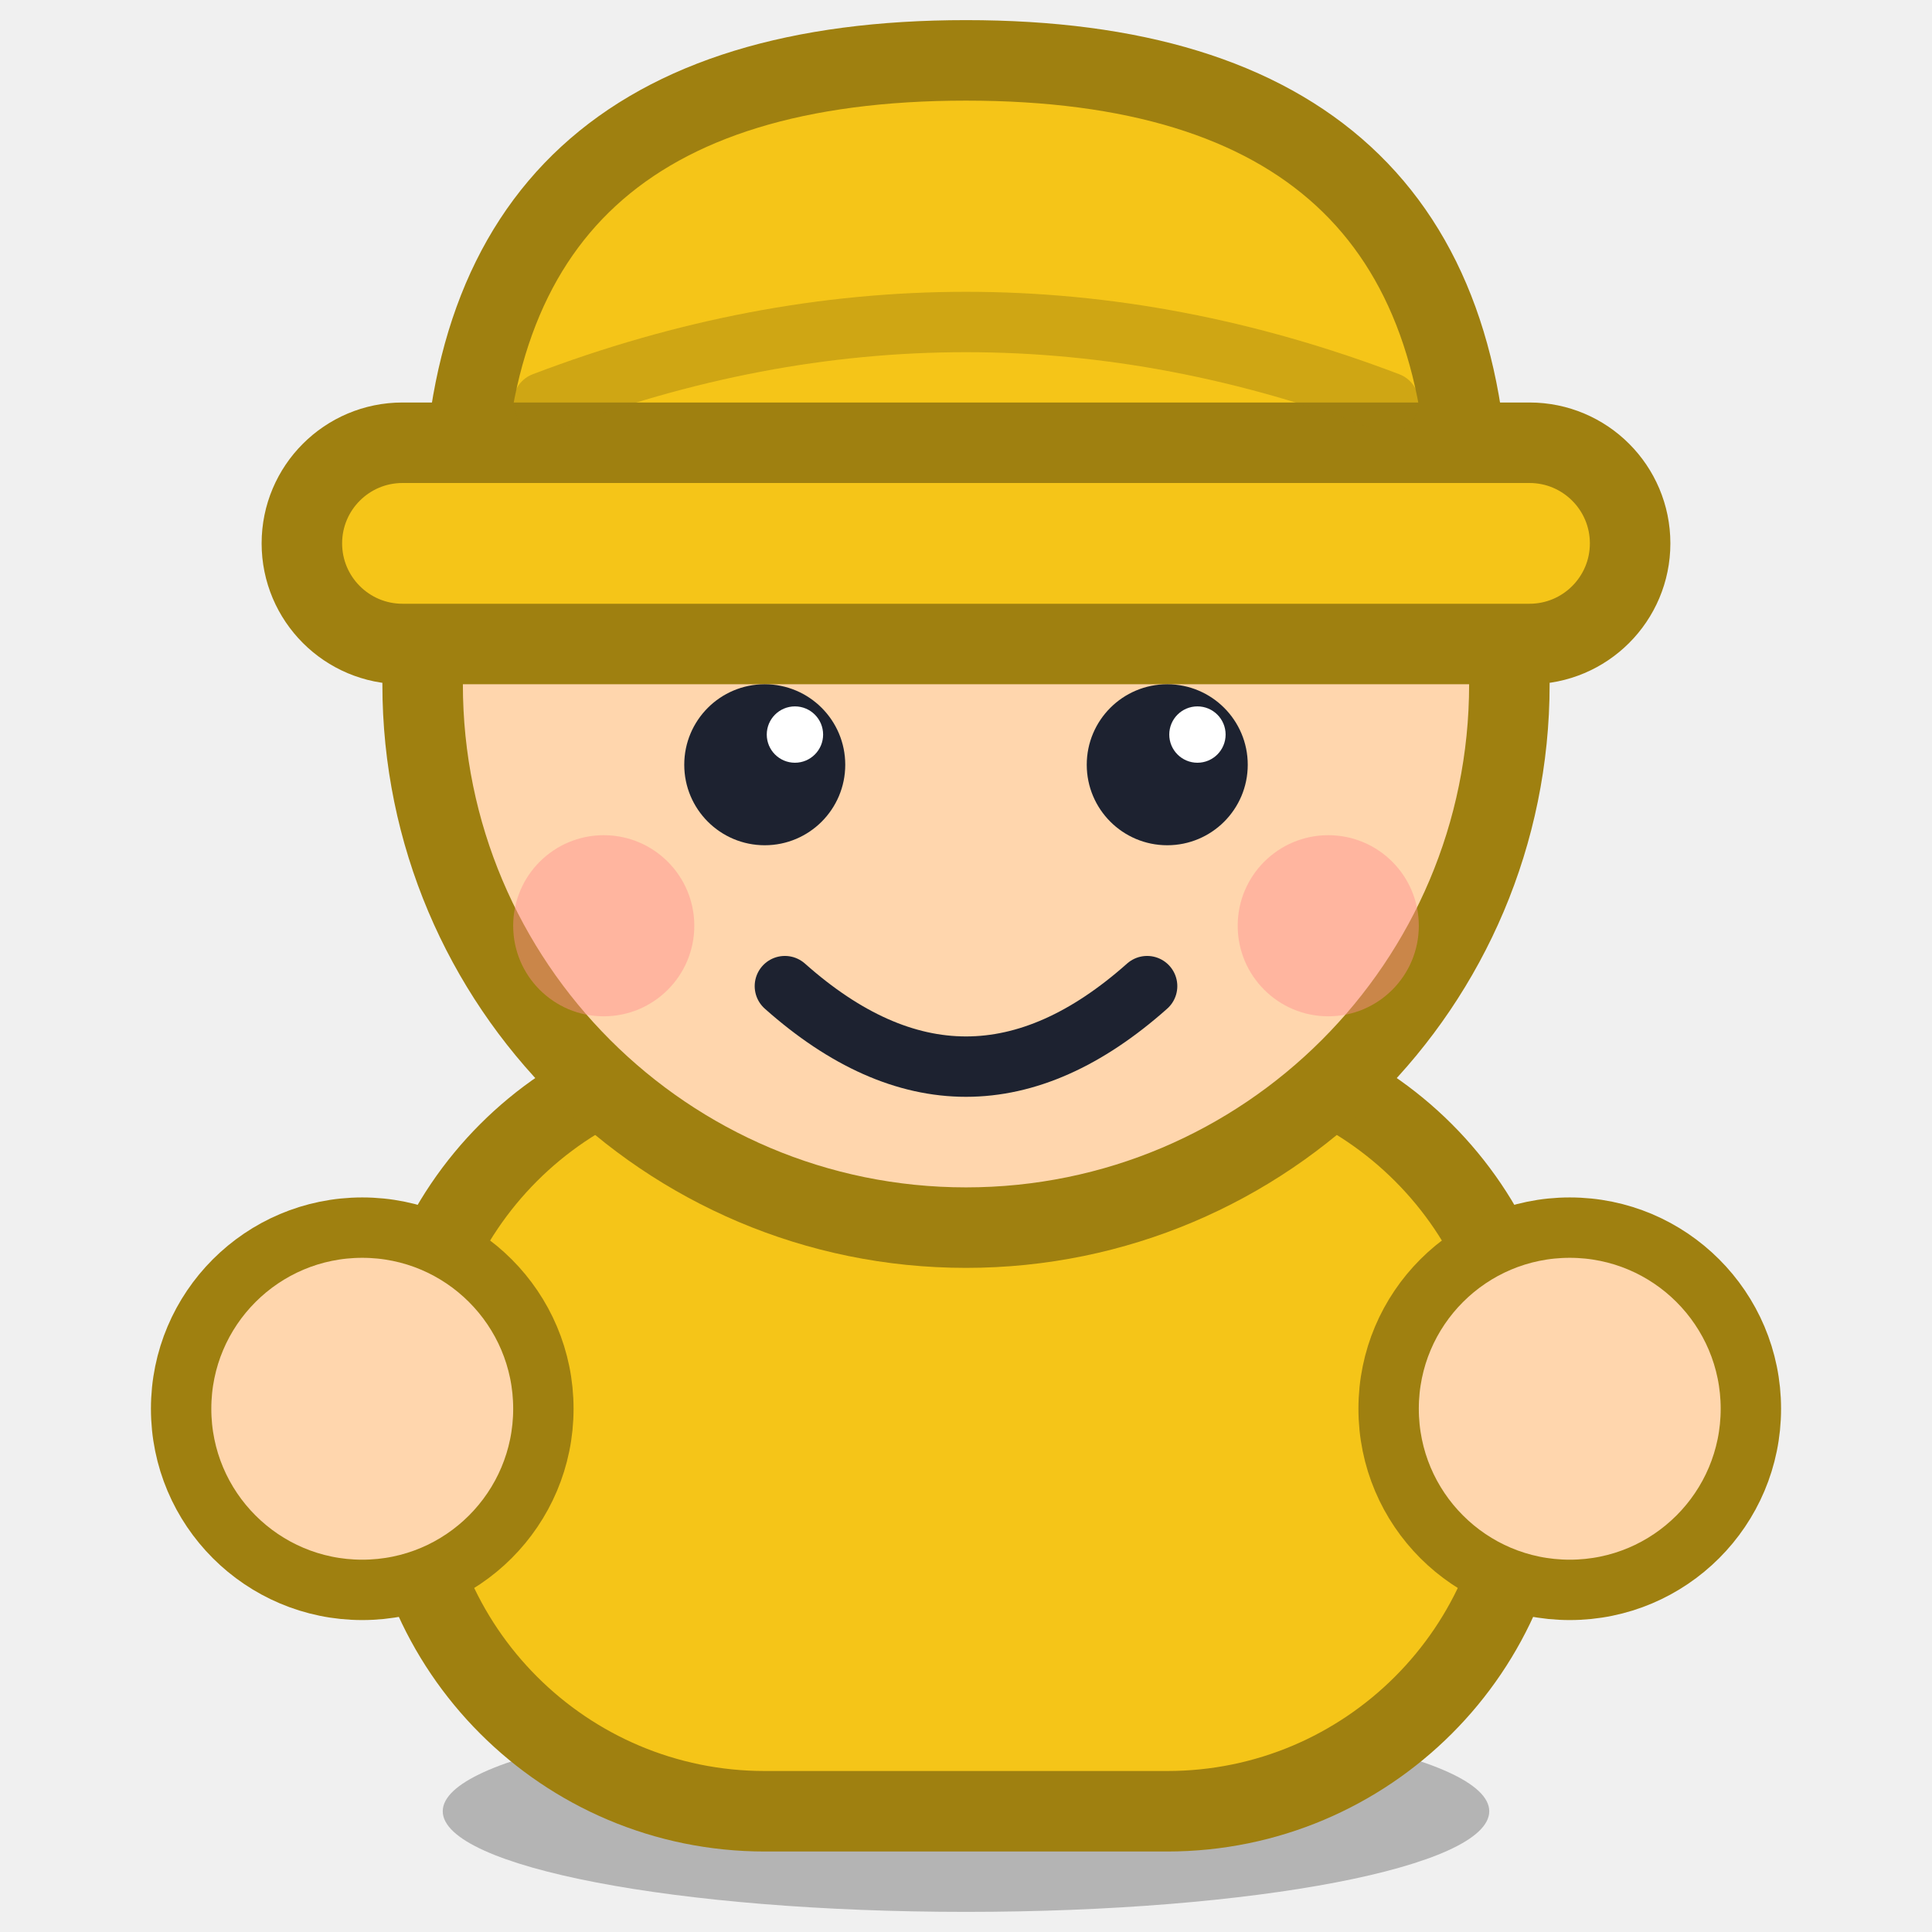
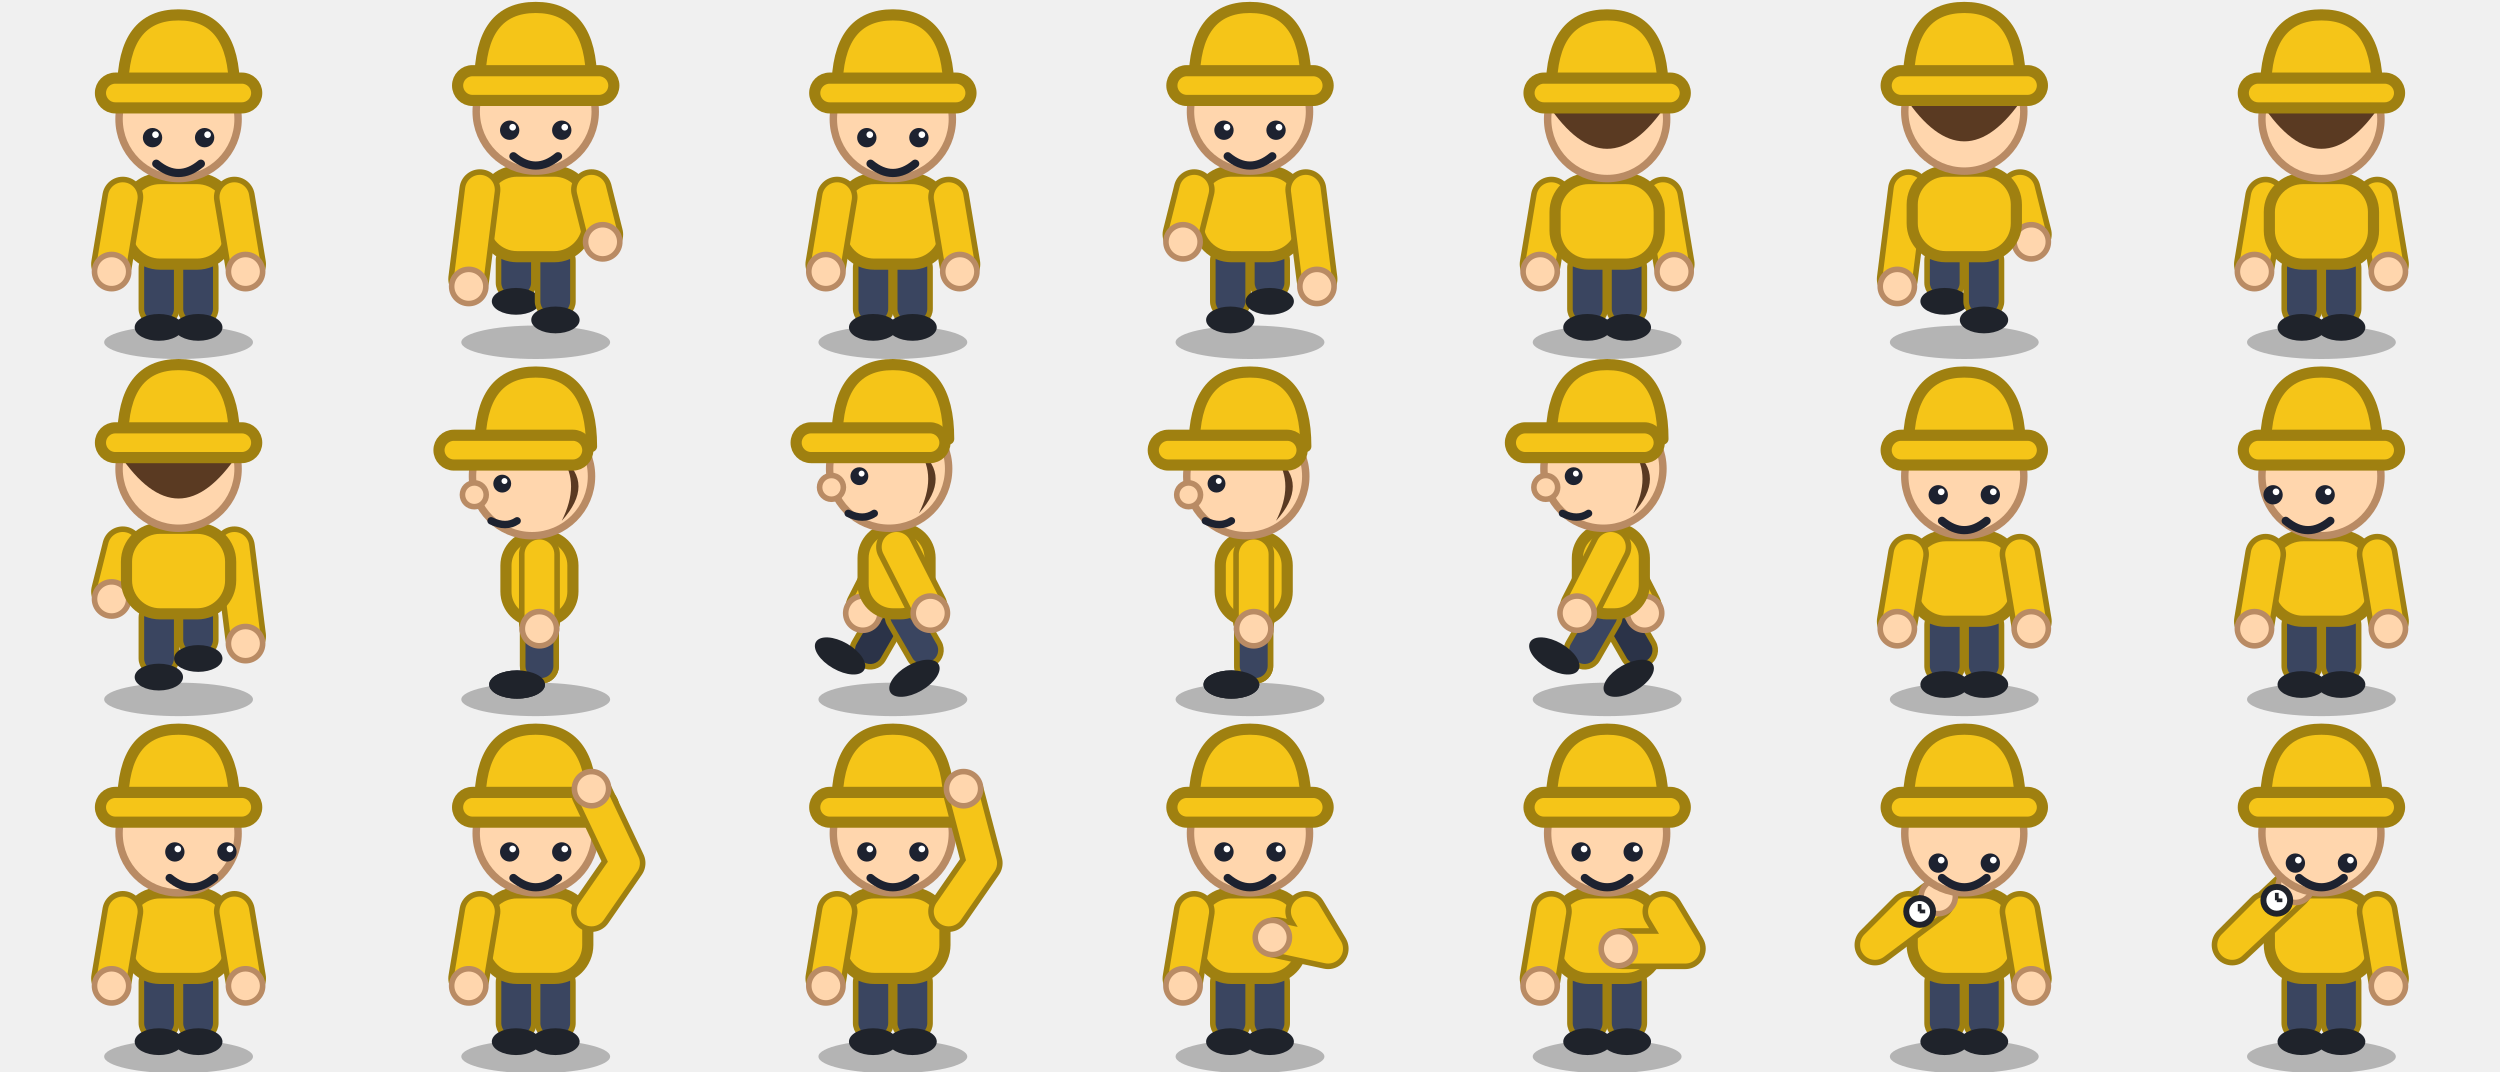
- <svg xmlns="http://www.w3.org/2000/svg" width="96" height="96" viewBox="0 0 96 96">
-   <ellipse cx="48" cy="90" rx="26" ry="5" fill="#000" opacity="0.25" />
-   <rect x="20" y="52" width="56" height="38" rx="18" fill="#f5c518" stroke="#9f8010" stroke-width="4" />
-   <circle cx="18" cy="70" r="9" fill="#ffd6ad" stroke="#9f8010" stroke-width="3" />
-   <circle cx="78" cy="70" r="9" fill="#ffd6ad" stroke="#9f8010" stroke-width="3" />
-   <circle cx="48" cy="34" r="27" fill="#ffd6ad" stroke="#9f8010" stroke-width="4" />
-   <path d="M23 26 Q23 3 48 3 Q73 3 73 26 Z" fill="#f5c518" stroke="#9f8010" stroke-width="4" stroke-linejoin="round" />
-   <rect x="15" y="22" width="66" height="10" rx="5" fill="#f5c518" stroke="#9f8010" stroke-width="4" />
-   <path d="M27 20 Q48 12 69 20" fill="none" stroke="#9f8010" stroke-width="3" opacity="0.45" stroke-linecap="round" />
-   <circle cx="38" cy="38" r="4" fill="#1d2230" />
-   <circle cx="58" cy="38" r="4" fill="#1d2230" />
-   <circle cx="39.5" cy="36.5" r="1.4" fill="#fff" />
-   <circle cx="59.5" cy="36.5" r="1.4" fill="#fff" />
-   <path d="M39 49 Q48 57 57 49" fill="none" stroke="#1d2230" stroke-width="3" stroke-linecap="round" />
-   <circle cx="30" cy="46" r="4.5" fill="#ff8f8f" opacity="0.45" />
-   <circle cx="66" cy="46" r="4.5" fill="#ff8f8f" opacity="0.45" />
+ <svg xmlns="http://www.w3.org/2000/svg" width="672" height="288" viewBox="0 0 672 288">
+   <g transform="translate(0 0)">
+     <ellipse cx="48" cy="92" rx="20" ry="4.5" fill="#000" opacity="0.25" />
+     <rect x="38" y="68" width="9.5" height="19" rx="4" fill="#3a4560" stroke="#9f8010" stroke-width="1.5" />
+     <ellipse cx="42.7" cy="88" rx="6.5" ry="3.6" fill="#1f232b" />
+     <rect x="48.5" y="68" width="9.5" height="19" rx="4" fill="#3a4560" stroke="#9f8010" stroke-width="1.5" />
+     <ellipse cx="53.3" cy="88" rx="6.5" ry="3.6" fill="#1f232b" />
+     <rect x="34" y="48" width="28" height="23" rx="9" fill="#f5c518" stroke="#9f8010" stroke-width="3" />
+     <path d="M33 53 L30 71" fill="none" stroke="#9f8010" stroke-width="11" stroke-linecap="round" stroke-linejoin="round" />
+     <path d="M33 53 L30 71" fill="none" stroke="#f5c518" stroke-width="8" stroke-linecap="round" stroke-linejoin="round" />
+     <circle cx="30" cy="73" r="4.6" fill="#ffd6ad" stroke="#b98b64" stroke-width="1.5" />
+     <circle cx="48" cy="32" r="16" fill="#ffd6ad" stroke="#b98b64" stroke-width="2" />
+     <circle cx="41" cy="37" r="2.6" fill="#1d2230" />
+     <circle cx="55" cy="37" r="2.6" fill="#1d2230" />
+     <circle cx="41.8" cy="36.2" r="0.9" fill="#fff" />
+     <circle cx="55.8" cy="36.2" r="0.9" fill="#fff" />
+     <path d="M42 44 Q48 49 54 44" fill="none" stroke="#1d2230" stroke-width="2.2" stroke-linecap="round" />
+     <path d="M33 24 Q33 4 48 4 Q63 4 63 24 Z" fill="#f5c518" stroke="#9f8010" stroke-width="3" stroke-linejoin="round" />
+     <rect x="27" y="21" width="42" height="8" rx="4" fill="#f5c518" stroke="#9f8010" stroke-width="3" />
+     <path d="M63 53 L66 71" fill="none" stroke="#9f8010" stroke-width="11" stroke-linecap="round" stroke-linejoin="round" />
+     <path d="M63 53 L66 71" fill="none" stroke="#f5c518" stroke-width="8" stroke-linecap="round" stroke-linejoin="round" />
+     <circle cx="66" cy="73" r="4.6" fill="#ffd6ad" stroke="#b98b64" stroke-width="1.5" />
+   </g>
+   <g transform="translate(96 0)">
+     <ellipse cx="48" cy="92" rx="20" ry="4.5" fill="#000" opacity="0.25" />
+     <rect x="38" y="66" width="9.5" height="14" rx="4" fill="#3a4560" stroke="#9f8010" stroke-width="1.5" />
+     <ellipse cx="42.7" cy="81" rx="6.5" ry="3.6" fill="#1f232b" />
+     <rect x="48.5" y="66" width="9.5" height="19" rx="4" fill="#3a4560" stroke="#9f8010" stroke-width="1.5" />
+     <ellipse cx="53.3" cy="86" rx="6.5" ry="3.6" fill="#1f232b" />
+     <rect x="34" y="46" width="28" height="23" rx="9" fill="#f5c518" stroke="#9f8010" stroke-width="3" />
+     <path d="M33 51 L30 75" fill="none" stroke="#9f8010" stroke-width="11" stroke-linecap="round" stroke-linejoin="round" />
+     <path d="M33 51 L30 75" fill="none" stroke="#f5c518" stroke-width="8" stroke-linecap="round" stroke-linejoin="round" />
+     <circle cx="30" cy="77" r="4.6" fill="#ffd6ad" stroke="#b98b64" stroke-width="1.5" />
+     <circle cx="48" cy="30" r="16" fill="#ffd6ad" stroke="#b98b64" stroke-width="2" />
+     <circle cx="41" cy="35" r="2.6" fill="#1d2230" />
+     <circle cx="55" cy="35" r="2.6" fill="#1d2230" />
+     <circle cx="41.8" cy="34.2" r="0.9" fill="#fff" />
+     <circle cx="55.8" cy="34.2" r="0.9" fill="#fff" />
+     <path d="M42 42 Q48 47 54 42" fill="none" stroke="#1d2230" stroke-width="2.2" stroke-linecap="round" />
+     <path d="M33 22 Q33 2 48 2 Q63 2 63 22 Z" fill="#f5c518" stroke="#9f8010" stroke-width="3" stroke-linejoin="round" />
+     <rect x="27" y="19" width="42" height="8" rx="4" fill="#f5c518" stroke="#9f8010" stroke-width="3" />
+     <path d="M63 51 L66 63" fill="none" stroke="#9f8010" stroke-width="11" stroke-linecap="round" stroke-linejoin="round" />
+     <path d="M63 51 L66 63" fill="none" stroke="#f5c518" stroke-width="8" stroke-linecap="round" stroke-linejoin="round" />
+     <circle cx="66" cy="65" r="4.6" fill="#ffd6ad" stroke="#b98b64" stroke-width="1.5" />
+   </g>
+   <g transform="translate(192 0)">
+     <ellipse cx="48" cy="92" rx="20" ry="4.5" fill="#000" opacity="0.25" />
+     <rect x="38" y="68" width="9.5" height="19" rx="4" fill="#3a4560" stroke="#9f8010" stroke-width="1.5" />
+     <ellipse cx="42.7" cy="88" rx="6.5" ry="3.6" fill="#1f232b" />
+     <rect x="48.5" y="68" width="9.5" height="19" rx="4" fill="#3a4560" stroke="#9f8010" stroke-width="1.5" />
+     <ellipse cx="53.3" cy="88" rx="6.5" ry="3.6" fill="#1f232b" />
+     <rect x="34" y="48" width="28" height="23" rx="9" fill="#f5c518" stroke="#9f8010" stroke-width="3" />
+     <path d="M33 53 L30 71" fill="none" stroke="#9f8010" stroke-width="11" stroke-linecap="round" stroke-linejoin="round" />
+     <path d="M33 53 L30 71" fill="none" stroke="#f5c518" stroke-width="8" stroke-linecap="round" stroke-linejoin="round" />
+     <circle cx="30" cy="73" r="4.6" fill="#ffd6ad" stroke="#b98b64" stroke-width="1.5" />
+     <circle cx="48" cy="32" r="16" fill="#ffd6ad" stroke="#b98b64" stroke-width="2" />
+     <circle cx="41" cy="37" r="2.6" fill="#1d2230" />
+     <circle cx="55" cy="37" r="2.6" fill="#1d2230" />
+     <circle cx="41.8" cy="36.2" r="0.9" fill="#fff" />
+     <circle cx="55.8" cy="36.2" r="0.9" fill="#fff" />
+     <path d="M42 44 Q48 49 54 44" fill="none" stroke="#1d2230" stroke-width="2.2" stroke-linecap="round" />
+     <path d="M33 24 Q33 4 48 4 Q63 4 63 24 Z" fill="#f5c518" stroke="#9f8010" stroke-width="3" stroke-linejoin="round" />
+     <rect x="27" y="21" width="42" height="8" rx="4" fill="#f5c518" stroke="#9f8010" stroke-width="3" />
+     <path d="M63 53 L66 71" fill="none" stroke="#9f8010" stroke-width="11" stroke-linecap="round" stroke-linejoin="round" />
+     <path d="M63 53 L66 71" fill="none" stroke="#f5c518" stroke-width="8" stroke-linecap="round" stroke-linejoin="round" />
+     <circle cx="66" cy="73" r="4.6" fill="#ffd6ad" stroke="#b98b64" stroke-width="1.5" />
+   </g>
+   <g transform="translate(288 0)">
+     <ellipse cx="48" cy="92" rx="20" ry="4.5" fill="#000" opacity="0.25" />
+     <rect x="38" y="66" width="9.5" height="19" rx="4" fill="#3a4560" stroke="#9f8010" stroke-width="1.5" />
+     <ellipse cx="42.7" cy="86" rx="6.5" ry="3.6" fill="#1f232b" />
+     <rect x="48.5" y="66" width="9.5" height="14" rx="4" fill="#3a4560" stroke="#9f8010" stroke-width="1.5" />
+     <ellipse cx="53.3" cy="81" rx="6.5" ry="3.6" fill="#1f232b" />
+     <rect x="34" y="46" width="28" height="23" rx="9" fill="#f5c518" stroke="#9f8010" stroke-width="3" />
+     <path d="M33 51 L30 63" fill="none" stroke="#9f8010" stroke-width="11" stroke-linecap="round" stroke-linejoin="round" />
+     <path d="M33 51 L30 63" fill="none" stroke="#f5c518" stroke-width="8" stroke-linecap="round" stroke-linejoin="round" />
+     <circle cx="30" cy="65" r="4.6" fill="#ffd6ad" stroke="#b98b64" stroke-width="1.5" />
+     <circle cx="48" cy="30" r="16" fill="#ffd6ad" stroke="#b98b64" stroke-width="2" />
+     <circle cx="41" cy="35" r="2.6" fill="#1d2230" />
+     <circle cx="55" cy="35" r="2.6" fill="#1d2230" />
+     <circle cx="41.8" cy="34.2" r="0.9" fill="#fff" />
+     <circle cx="55.8" cy="34.2" r="0.9" fill="#fff" />
+     <path d="M42 42 Q48 47 54 42" fill="none" stroke="#1d2230" stroke-width="2.2" stroke-linecap="round" />
+     <path d="M33 22 Q33 2 48 2 Q63 2 63 22 Z" fill="#f5c518" stroke="#9f8010" stroke-width="3" stroke-linejoin="round" />
+     <rect x="27" y="19" width="42" height="8" rx="4" fill="#f5c518" stroke="#9f8010" stroke-width="3" />
+     <path d="M63 51 L66 75" fill="none" stroke="#9f8010" stroke-width="11" stroke-linecap="round" stroke-linejoin="round" />
+     <path d="M63 51 L66 75" fill="none" stroke="#f5c518" stroke-width="8" stroke-linecap="round" stroke-linejoin="round" />
+     <circle cx="66" cy="77" r="4.6" fill="#ffd6ad" stroke="#b98b64" stroke-width="1.5" />
+   </g>
+   <g transform="translate(384 0)">
+     <ellipse cx="48" cy="92" rx="20" ry="4.5" fill="#000" opacity="0.25" />
+     <rect x="38" y="68" width="9.5" height="19" rx="4" fill="#3a4560" stroke="#9f8010" stroke-width="1.5" />
+     <ellipse cx="42.7" cy="88" rx="6.5" ry="3.6" fill="#1f232b" />
+     <rect x="48.5" y="68" width="9.5" height="19" rx="4" fill="#3a4560" stroke="#9f8010" stroke-width="1.5" />
+     <ellipse cx="53.3" cy="88" rx="6.5" ry="3.6" fill="#1f232b" />
+     <path d="M33 53 L30 71" fill="none" stroke="#9f8010" stroke-width="11" stroke-linecap="round" stroke-linejoin="round" />
+     <path d="M33 53 L30 71" fill="none" stroke="#f5c518" stroke-width="8" stroke-linecap="round" stroke-linejoin="round" />
+     <circle cx="30" cy="73" r="4.6" fill="#ffd6ad" stroke="#b98b64" stroke-width="1.5" />
+     <path d="M63 53 L66 71" fill="none" stroke="#9f8010" stroke-width="11" stroke-linecap="round" stroke-linejoin="round" />
+     <path d="M63 53 L66 71" fill="none" stroke="#f5c518" stroke-width="8" stroke-linecap="round" stroke-linejoin="round" />
+     <circle cx="66" cy="73" r="4.6" fill="#ffd6ad" stroke="#b98b64" stroke-width="1.5" />
+     <rect x="34" y="48" width="28" height="23" rx="9" fill="#f5c518" stroke="#9f8010" stroke-width="3" />
+     <circle cx="48" cy="32" r="16" fill="#ffd6ad" stroke="#b98b64" stroke-width="2" />
+     <path d="M32 28 Q48 52 64 28 L64 26 L32 26Z" fill="#5a3a22" />
+     <path d="M33 24 Q33 4 48 4 Q63 4 63 24 Z" fill="#f5c518" stroke="#9f8010" stroke-width="3" stroke-linejoin="round" />
+     <rect x="27" y="21" width="42" height="8" rx="4" fill="#f5c518" stroke="#9f8010" stroke-width="3" />
+   </g>
+   <g transform="translate(480 0)">
+     <ellipse cx="48" cy="92" rx="20" ry="4.5" fill="#000" opacity="0.25" />
+     <rect x="38" y="66" width="9.5" height="14" rx="4" fill="#3a4560" stroke="#9f8010" stroke-width="1.5" />
+     <ellipse cx="42.7" cy="81" rx="6.5" ry="3.6" fill="#1f232b" />
+     <rect x="48.5" y="66" width="9.5" height="19" rx="4" fill="#3a4560" stroke="#9f8010" stroke-width="1.5" />
+     <ellipse cx="53.3" cy="86" rx="6.5" ry="3.6" fill="#1f232b" />
+     <path d="M33 51 L30 75" fill="none" stroke="#9f8010" stroke-width="11" stroke-linecap="round" stroke-linejoin="round" />
+     <path d="M33 51 L30 75" fill="none" stroke="#f5c518" stroke-width="8" stroke-linecap="round" stroke-linejoin="round" />
+     <circle cx="30" cy="77" r="4.6" fill="#ffd6ad" stroke="#b98b64" stroke-width="1.5" />
+     <path d="M63 51 L66 63" fill="none" stroke="#9f8010" stroke-width="11" stroke-linecap="round" stroke-linejoin="round" />
+     <path d="M63 51 L66 63" fill="none" stroke="#f5c518" stroke-width="8" stroke-linecap="round" stroke-linejoin="round" />
+     <circle cx="66" cy="65" r="4.6" fill="#ffd6ad" stroke="#b98b64" stroke-width="1.5" />
+     <rect x="34" y="46" width="28" height="23" rx="9" fill="#f5c518" stroke="#9f8010" stroke-width="3" />
+     <circle cx="48" cy="30" r="16" fill="#ffd6ad" stroke="#b98b64" stroke-width="2" />
+     <path d="M32 26 Q48 50 64 26 L64 24 L32 24Z" fill="#5a3a22" />
+     <path d="M33 22 Q33 2 48 2 Q63 2 63 22 Z" fill="#f5c518" stroke="#9f8010" stroke-width="3" stroke-linejoin="round" />
+     <rect x="27" y="19" width="42" height="8" rx="4" fill="#f5c518" stroke="#9f8010" stroke-width="3" />
+   </g>
+   <g transform="translate(576 0)">
+     <ellipse cx="48" cy="92" rx="20" ry="4.5" fill="#000" opacity="0.25" />
+     <rect x="38" y="68" width="9.5" height="19" rx="4" fill="#3a4560" stroke="#9f8010" stroke-width="1.5" />
+     <ellipse cx="42.7" cy="88" rx="6.5" ry="3.6" fill="#1f232b" />
+     <rect x="48.5" y="68" width="9.5" height="19" rx="4" fill="#3a4560" stroke="#9f8010" stroke-width="1.5" />
+     <ellipse cx="53.3" cy="88" rx="6.5" ry="3.6" fill="#1f232b" />
+     <path d="M33 53 L30 71" fill="none" stroke="#9f8010" stroke-width="11" stroke-linecap="round" stroke-linejoin="round" />
+     <path d="M33 53 L30 71" fill="none" stroke="#f5c518" stroke-width="8" stroke-linecap="round" stroke-linejoin="round" />
+     <circle cx="30" cy="73" r="4.6" fill="#ffd6ad" stroke="#b98b64" stroke-width="1.5" />
+     <path d="M63 53 L66 71" fill="none" stroke="#9f8010" stroke-width="11" stroke-linecap="round" stroke-linejoin="round" />
+     <path d="M63 53 L66 71" fill="none" stroke="#f5c518" stroke-width="8" stroke-linecap="round" stroke-linejoin="round" />
+     <circle cx="66" cy="73" r="4.6" fill="#ffd6ad" stroke="#b98b64" stroke-width="1.5" />
+     <rect x="34" y="48" width="28" height="23" rx="9" fill="#f5c518" stroke="#9f8010" stroke-width="3" />
+     <circle cx="48" cy="32" r="16" fill="#ffd6ad" stroke="#b98b64" stroke-width="2" />
+     <path d="M32 28 Q48 52 64 28 L64 26 L32 26Z" fill="#5a3a22" />
+     <path d="M33 24 Q33 4 48 4 Q63 4 63 24 Z" fill="#f5c518" stroke="#9f8010" stroke-width="3" stroke-linejoin="round" />
+     <rect x="27" y="21" width="42" height="8" rx="4" fill="#f5c518" stroke="#9f8010" stroke-width="3" />
+   </g>
+   <g transform="translate(0 96)">
+     <ellipse cx="48" cy="92" rx="20" ry="4.5" fill="#000" opacity="0.25" />
+     <rect x="38" y="66" width="9.5" height="19" rx="4" fill="#3a4560" stroke="#9f8010" stroke-width="1.5" />
+     <ellipse cx="42.7" cy="86" rx="6.5" ry="3.6" fill="#1f232b" />
+     <rect x="48.5" y="66" width="9.5" height="14" rx="4" fill="#3a4560" stroke="#9f8010" stroke-width="1.5" />
+     <ellipse cx="53.3" cy="81" rx="6.5" ry="3.6" fill="#1f232b" />
+     <path d="M33 51 L30 63" fill="none" stroke="#9f8010" stroke-width="11" stroke-linecap="round" stroke-linejoin="round" />
+     <path d="M33 51 L30 63" fill="none" stroke="#f5c518" stroke-width="8" stroke-linecap="round" stroke-linejoin="round" />
+     <circle cx="30" cy="65" r="4.6" fill="#ffd6ad" stroke="#b98b64" stroke-width="1.5" />
+     <path d="M63 51 L66 75" fill="none" stroke="#9f8010" stroke-width="11" stroke-linecap="round" stroke-linejoin="round" />
+     <path d="M63 51 L66 75" fill="none" stroke="#f5c518" stroke-width="8" stroke-linecap="round" stroke-linejoin="round" />
+     <circle cx="66" cy="77" r="4.6" fill="#ffd6ad" stroke="#b98b64" stroke-width="1.5" />
+     <rect x="34" y="46" width="28" height="23" rx="9" fill="#f5c518" stroke="#9f8010" stroke-width="3" />
+     <circle cx="48" cy="30" r="16" fill="#ffd6ad" stroke="#b98b64" stroke-width="2" />
+     <path d="M32 26 Q48 50 64 26 L64 24 L32 24Z" fill="#5a3a22" />
+     <path d="M33 22 Q33 2 48 2 Q63 2 63 22 Z" fill="#f5c518" stroke="#9f8010" stroke-width="3" stroke-linejoin="round" />
+     <rect x="27" y="19" width="42" height="8" rx="4" fill="#f5c518" stroke="#9f8010" stroke-width="3" />
+   </g>
+   <g transform="translate(96 96)">
+     <ellipse cx="48" cy="92" rx="20" ry="4.5" fill="#000" opacity="0.25" />
+     <g transform="rotate(0 49 68)">
+       <rect x="44.5" y="68" width="9" height="19" rx="4" fill="#2b3348" stroke="#9f8010" stroke-width="1.5" />
+       <ellipse cx="43" cy="88" rx="7.5" ry="3.8" fill="#1f232b" />
+     </g>
+     <g transform="rotate(0 49 53)">
+       <path d="M49 53 L49 71" fill="none" stroke="#9f8010" stroke-width="11" stroke-linecap="round" stroke-linejoin="round" />
+       <path d="M49 53 L49 71" fill="none" stroke="#f5c518" stroke-width="8" stroke-linecap="round" stroke-linejoin="round" />
+       <circle cx="49" cy="73" r="4.6" fill="#ffd6ad" stroke="#b98b64" stroke-width="1.5" />
+     </g>
+     <g transform="rotate(0 49 68)">
+       <rect x="44.5" y="68" width="9" height="19" rx="4" fill="#3a4560" stroke="#9f8010" stroke-width="1.5" />
+       <ellipse cx="43" cy="88" rx="7.5" ry="3.8" fill="#1f232b" />
+     </g>
+     <rect x="40" y="48" width="18" height="23" rx="8" fill="#f5c518" stroke="#9f8010" stroke-width="3" />
+     <g transform="rotate(0 49 53)">
+       <path d="M49 53 L49 71" fill="none" stroke="#9f8010" stroke-width="11" stroke-linecap="round" stroke-linejoin="round" />
+       <path d="M49 53 L49 71" fill="none" stroke="#f5c518" stroke-width="8" stroke-linecap="round" stroke-linejoin="round" />
+       <circle cx="49" cy="73" r="4.6" fill="#ffd6ad" stroke="#b98b64" stroke-width="1.5" />
+     </g>
+     <circle cx="47" cy="32" r="16" fill="#ffd6ad" stroke="#b98b64" stroke-width="2" />
+     <path d="M55 27 Q64 34 55 44 Q60 34 55 27Z" fill="#5a3a22" />
+     <circle cx="31.5" cy="37" r="3.2" fill="#ffd6ad" stroke="#b98b64" stroke-width="1.5" />
+     <circle cx="39" cy="34" r="2.4" fill="#1d2230" />
+     <circle cx="39.6" cy="33.3" r="0.8" fill="#fff" />
+     <path d="M36 44 Q40 46 43 44" fill="none" stroke="#1d2230" stroke-width="2" stroke-linecap="round" />
+     <path d="M33 24 Q33 4 48 4 Q63 4 63 24 Z" fill="#f5c518" stroke="#9f8010" stroke-width="3" stroke-linejoin="round" />
+     <rect x="22" y="21" width="40" height="8" rx="4" fill="#f5c518" stroke="#9f8010" stroke-width="3" />
+   </g>
+   <g transform="translate(192 96)">
+     <ellipse cx="48" cy="92" rx="20" ry="4.5" fill="#000" opacity="0.25" />
+     <g transform="rotate(30 49 66)">
+       <rect x="44.5" y="66" width="9" height="19" rx="4" fill="#2b3348" stroke="#9f8010" stroke-width="1.5" />
+       <ellipse cx="43" cy="86" rx="7.5" ry="3.8" fill="#1f232b" />
+     </g>
+     <g transform="rotate(27 49 51)">
+       <path d="M49 51 L49 69" fill="none" stroke="#9f8010" stroke-width="11" stroke-linecap="round" stroke-linejoin="round" />
+       <path d="M49 51 L49 69" fill="none" stroke="#f5c518" stroke-width="8" stroke-linecap="round" stroke-linejoin="round" />
+       <circle cx="49" cy="71" r="4.6" fill="#ffd6ad" stroke="#b98b64" stroke-width="1.5" />
+     </g>
+     <g transform="rotate(-30 49 66)">
+       <rect x="44.5" y="66" width="9" height="19" rx="4" fill="#3a4560" stroke="#9f8010" stroke-width="1.5" />
+       <ellipse cx="43" cy="86" rx="7.5" ry="3.8" fill="#1f232b" />
+     </g>
+     <rect x="40" y="46" width="18" height="23" rx="8" fill="#f5c518" stroke="#9f8010" stroke-width="3" />
+     <g transform="rotate(-27 49 51)">
+       <path d="M49 51 L49 69" fill="none" stroke="#9f8010" stroke-width="11" stroke-linecap="round" stroke-linejoin="round" />
+       <path d="M49 51 L49 69" fill="none" stroke="#f5c518" stroke-width="8" stroke-linecap="round" stroke-linejoin="round" />
+       <circle cx="49" cy="71" r="4.6" fill="#ffd6ad" stroke="#b98b64" stroke-width="1.5" />
+     </g>
+     <circle cx="47" cy="30" r="16" fill="#ffd6ad" stroke="#b98b64" stroke-width="2" />
+     <path d="M55 25 Q64 32 55 42 Q60 32 55 25Z" fill="#5a3a22" />
+     <circle cx="31.5" cy="35" r="3.2" fill="#ffd6ad" stroke="#b98b64" stroke-width="1.5" />
+     <circle cx="39" cy="32" r="2.4" fill="#1d2230" />
+     <circle cx="39.6" cy="31.3" r="0.8" fill="#fff" />
+     <path d="M36 42 Q40 44 43 42" fill="none" stroke="#1d2230" stroke-width="2" stroke-linecap="round" />
+     <path d="M33 22 Q33 2 48 2 Q63 2 63 22 Z" fill="#f5c518" stroke="#9f8010" stroke-width="3" stroke-linejoin="round" />
+     <rect x="22" y="19" width="40" height="8" rx="4" fill="#f5c518" stroke="#9f8010" stroke-width="3" />
+   </g>
+   <g transform="translate(288 96)">
+     <ellipse cx="48" cy="92" rx="20" ry="4.5" fill="#000" opacity="0.25" />
+     <g transform="rotate(3.67394039744206e-15 49 68)">
+       <rect x="44.5" y="68" width="9" height="19" rx="4" fill="#2b3348" stroke="#9f8010" stroke-width="1.5" />
+       <ellipse cx="43" cy="88" rx="7.5" ry="3.8" fill="#1f232b" />
+     </g>
+     <g transform="rotate(3.306546357697854e-15 49 53)">
+       <path d="M49 53 L49 71" fill="none" stroke="#9f8010" stroke-width="11" stroke-linecap="round" stroke-linejoin="round" />
+       <path d="M49 53 L49 71" fill="none" stroke="#f5c518" stroke-width="8" stroke-linecap="round" stroke-linejoin="round" />
+       <circle cx="49" cy="73" r="4.6" fill="#ffd6ad" stroke="#b98b64" stroke-width="1.5" />
+     </g>
+     <g transform="rotate(-3.67394039744206e-15 49 68)">
+       <rect x="44.5" y="68" width="9" height="19" rx="4" fill="#3a4560" stroke="#9f8010" stroke-width="1.5" />
+       <ellipse cx="43" cy="88" rx="7.5" ry="3.8" fill="#1f232b" />
+     </g>
+     <rect x="40" y="48" width="18" height="23" rx="8" fill="#f5c518" stroke="#9f8010" stroke-width="3" />
+     <g transform="rotate(-3.306546357697854e-15 49 53)">
+       <path d="M49 53 L49 71" fill="none" stroke="#9f8010" stroke-width="11" stroke-linecap="round" stroke-linejoin="round" />
+       <path d="M49 53 L49 71" fill="none" stroke="#f5c518" stroke-width="8" stroke-linecap="round" stroke-linejoin="round" />
+       <circle cx="49" cy="73" r="4.6" fill="#ffd6ad" stroke="#b98b64" stroke-width="1.5" />
+     </g>
+     <circle cx="47" cy="32" r="16" fill="#ffd6ad" stroke="#b98b64" stroke-width="2" />
+     <path d="M55 27 Q64 34 55 44 Q60 34 55 27Z" fill="#5a3a22" />
+     <circle cx="31.5" cy="37" r="3.2" fill="#ffd6ad" stroke="#b98b64" stroke-width="1.5" />
+     <circle cx="39" cy="34" r="2.4" fill="#1d2230" />
+     <circle cx="39.6" cy="33.3" r="0.8" fill="#fff" />
+     <path d="M36 44 Q40 46 43 44" fill="none" stroke="#1d2230" stroke-width="2" stroke-linecap="round" />
+     <path d="M33 24 Q33 4 48 4 Q63 4 63 24 Z" fill="#f5c518" stroke="#9f8010" stroke-width="3" stroke-linejoin="round" />
+     <rect x="22" y="21" width="40" height="8" rx="4" fill="#f5c518" stroke="#9f8010" stroke-width="3" />
+   </g>
+   <g transform="translate(384 96)">
+     <ellipse cx="48" cy="92" rx="20" ry="4.5" fill="#000" opacity="0.25" />
+     <g transform="rotate(-30 49 66)">
+       <rect x="44.5" y="66" width="9" height="19" rx="4" fill="#2b3348" stroke="#9f8010" stroke-width="1.5" />
+       <ellipse cx="43" cy="86" rx="7.5" ry="3.8" fill="#1f232b" />
+     </g>
+     <g transform="rotate(-27 49 51)">
+       <path d="M49 51 L49 69" fill="none" stroke="#9f8010" stroke-width="11" stroke-linecap="round" stroke-linejoin="round" />
+       <path d="M49 51 L49 69" fill="none" stroke="#f5c518" stroke-width="8" stroke-linecap="round" stroke-linejoin="round" />
+       <circle cx="49" cy="71" r="4.6" fill="#ffd6ad" stroke="#b98b64" stroke-width="1.5" />
+     </g>
+     <g transform="rotate(30 49 66)">
+       <rect x="44.5" y="66" width="9" height="19" rx="4" fill="#3a4560" stroke="#9f8010" stroke-width="1.5" />
+       <ellipse cx="43" cy="86" rx="7.5" ry="3.8" fill="#1f232b" />
+     </g>
+     <rect x="40" y="46" width="18" height="23" rx="8" fill="#f5c518" stroke="#9f8010" stroke-width="3" />
+     <g transform="rotate(27 49 51)">
+       <path d="M49 51 L49 69" fill="none" stroke="#9f8010" stroke-width="11" stroke-linecap="round" stroke-linejoin="round" />
+       <path d="M49 51 L49 69" fill="none" stroke="#f5c518" stroke-width="8" stroke-linecap="round" stroke-linejoin="round" />
+       <circle cx="49" cy="71" r="4.6" fill="#ffd6ad" stroke="#b98b64" stroke-width="1.5" />
+     </g>
+     <circle cx="47" cy="30" r="16" fill="#ffd6ad" stroke="#b98b64" stroke-width="2" />
+     <path d="M55 25 Q64 32 55 42 Q60 32 55 25Z" fill="#5a3a22" />
+     <circle cx="31.5" cy="35" r="3.2" fill="#ffd6ad" stroke="#b98b64" stroke-width="1.5" />
+     <circle cx="39" cy="32" r="2.4" fill="#1d2230" />
+     <circle cx="39.6" cy="31.3" r="0.8" fill="#fff" />
+     <path d="M36 42 Q40 44 43 42" fill="none" stroke="#1d2230" stroke-width="2" stroke-linecap="round" />
+     <path d="M33 22 Q33 2 48 2 Q63 2 63 22 Z" fill="#f5c518" stroke="#9f8010" stroke-width="3" stroke-linejoin="round" />
+     <rect x="22" y="19" width="40" height="8" rx="4" fill="#f5c518" stroke="#9f8010" stroke-width="3" />
+   </g>
+   <g transform="translate(480 96)">
+     <ellipse cx="48" cy="92" rx="20" ry="4.5" fill="#000" opacity="0.25" />
+     <rect x="38" y="68" width="9.5" height="19" rx="4" fill="#3a4560" stroke="#9f8010" stroke-width="1.5" />
+     <ellipse cx="42.7" cy="88" rx="6.5" ry="3.6" fill="#1f232b" />
+     <rect x="48.5" y="68" width="9.5" height="19" rx="4" fill="#3a4560" stroke="#9f8010" stroke-width="1.5" />
+     <ellipse cx="53.3" cy="88" rx="6.5" ry="3.6" fill="#1f232b" />
+     <rect x="34" y="48" width="28" height="23" rx="9" fill="#f5c518" stroke="#9f8010" stroke-width="3" />
+     <path d="M33 53 L30 71" fill="none" stroke="#9f8010" stroke-width="11" stroke-linecap="round" stroke-linejoin="round" />
+     <path d="M33 53 L30 71" fill="none" stroke="#f5c518" stroke-width="8" stroke-linecap="round" stroke-linejoin="round" />
+     <circle cx="30" cy="73" r="4.6" fill="#ffd6ad" stroke="#b98b64" stroke-width="1.5" />
+     <circle cx="48" cy="32" r="16" fill="#ffd6ad" stroke="#b98b64" stroke-width="2" />
+     <circle cx="41" cy="37" r="2.6" fill="#1d2230" />
+     <circle cx="55" cy="37" r="2.6" fill="#1d2230" />
+     <circle cx="41.8" cy="36.2" r="0.9" fill="#fff" />
+     <circle cx="55.8" cy="36.2" r="0.9" fill="#fff" />
+     <path d="M42 44 Q48 49 54 44" fill="none" stroke="#1d2230" stroke-width="2.2" stroke-linecap="round" />
+     <path d="M33 24 Q33 4 48 4 Q63 4 63 24 Z" fill="#f5c518" stroke="#9f8010" stroke-width="3" stroke-linejoin="round" />
+     <rect x="27" y="21" width="42" height="8" rx="4" fill="#f5c518" stroke="#9f8010" stroke-width="3" />
+     <path d="M63 53 L66 71" fill="none" stroke="#9f8010" stroke-width="11" stroke-linecap="round" stroke-linejoin="round" />
+     <path d="M63 53 L66 71" fill="none" stroke="#f5c518" stroke-width="8" stroke-linecap="round" stroke-linejoin="round" />
+     <circle cx="66" cy="73" r="4.6" fill="#ffd6ad" stroke="#b98b64" stroke-width="1.5" />
+   </g>
+   <g transform="translate(576 96)">
+     <ellipse cx="48" cy="92" rx="20" ry="4.5" fill="#000" opacity="0.25" />
+     <rect x="38" y="68" width="9.5" height="19" rx="4" fill="#3a4560" stroke="#9f8010" stroke-width="1.5" />
+     <ellipse cx="42.7" cy="88" rx="6.5" ry="3.6" fill="#1f232b" />
+     <rect x="48.5" y="68" width="9.5" height="19" rx="4" fill="#3a4560" stroke="#9f8010" stroke-width="1.5" />
+     <ellipse cx="53.3" cy="88" rx="6.5" ry="3.6" fill="#1f232b" />
+     <rect x="34" y="48" width="28" height="23" rx="9" fill="#f5c518" stroke="#9f8010" stroke-width="3" />
+     <path d="M33 53 L30 71" fill="none" stroke="#9f8010" stroke-width="11" stroke-linecap="round" stroke-linejoin="round" />
+     <path d="M33 53 L30 71" fill="none" stroke="#f5c518" stroke-width="8" stroke-linecap="round" stroke-linejoin="round" />
+     <circle cx="30" cy="73" r="4.6" fill="#ffd6ad" stroke="#b98b64" stroke-width="1.5" />
+     <circle cx="48" cy="32" r="16" fill="#ffd6ad" stroke="#b98b64" stroke-width="2" />
+     <circle cx="35" cy="37" r="2.6" fill="#1d2230" />
+     <circle cx="49" cy="37" r="2.6" fill="#1d2230" />
+     <circle cx="35.8" cy="36.2" r="0.9" fill="#fff" />
+     <circle cx="49.8" cy="36.2" r="0.9" fill="#fff" />
+     <path d="M38.4 44 Q44.4 49 50.4 44" fill="none" stroke="#1d2230" stroke-width="2.2" stroke-linecap="round" />
+     <path d="M33 24 Q33 4 48 4 Q63 4 63 24 Z" fill="#f5c518" stroke="#9f8010" stroke-width="3" stroke-linejoin="round" />
+     <rect x="27" y="21" width="42" height="8" rx="4" fill="#f5c518" stroke="#9f8010" stroke-width="3" />
+     <path d="M63 53 L66 71" fill="none" stroke="#9f8010" stroke-width="11" stroke-linecap="round" stroke-linejoin="round" />
+     <path d="M63 53 L66 71" fill="none" stroke="#f5c518" stroke-width="8" stroke-linecap="round" stroke-linejoin="round" />
+     <circle cx="66" cy="73" r="4.6" fill="#ffd6ad" stroke="#b98b64" stroke-width="1.5" />
+   </g>
+   <g transform="translate(0 192)">
+     <ellipse cx="48" cy="92" rx="20" ry="4.5" fill="#000" opacity="0.25" />
+     <rect x="38" y="68" width="9.5" height="19" rx="4" fill="#3a4560" stroke="#9f8010" stroke-width="1.5" />
+     <ellipse cx="42.7" cy="88" rx="6.5" ry="3.6" fill="#1f232b" />
+     <rect x="48.5" y="68" width="9.5" height="19" rx="4" fill="#3a4560" stroke="#9f8010" stroke-width="1.5" />
+     <ellipse cx="53.3" cy="88" rx="6.5" ry="3.6" fill="#1f232b" />
+     <rect x="34" y="48" width="28" height="23" rx="9" fill="#f5c518" stroke="#9f8010" stroke-width="3" />
+     <path d="M33 53 L30 71" fill="none" stroke="#9f8010" stroke-width="11" stroke-linecap="round" stroke-linejoin="round" />
+     <path d="M33 53 L30 71" fill="none" stroke="#f5c518" stroke-width="8" stroke-linecap="round" stroke-linejoin="round" />
+     <circle cx="30" cy="73" r="4.6" fill="#ffd6ad" stroke="#b98b64" stroke-width="1.5" />
+     <circle cx="48" cy="32" r="16" fill="#ffd6ad" stroke="#b98b64" stroke-width="2" />
+     <circle cx="47" cy="37" r="2.6" fill="#1d2230" />
+     <circle cx="61" cy="37" r="2.6" fill="#1d2230" />
+     <circle cx="47.8" cy="36.2" r="0.9" fill="#fff" />
+     <circle cx="61.8" cy="36.2" r="0.9" fill="#fff" />
+     <path d="M45.6 44 Q51.6 49 57.6 44" fill="none" stroke="#1d2230" stroke-width="2.2" stroke-linecap="round" />
+     <path d="M33 24 Q33 4 48 4 Q63 4 63 24 Z" fill="#f5c518" stroke="#9f8010" stroke-width="3" stroke-linejoin="round" />
+     <rect x="27" y="21" width="42" height="8" rx="4" fill="#f5c518" stroke="#9f8010" stroke-width="3" />
+     <path d="M63 53 L66 71" fill="none" stroke="#9f8010" stroke-width="11" stroke-linecap="round" stroke-linejoin="round" />
+     <path d="M63 53 L66 71" fill="none" stroke="#f5c518" stroke-width="8" stroke-linecap="round" stroke-linejoin="round" />
+     <circle cx="66" cy="73" r="4.6" fill="#ffd6ad" stroke="#b98b64" stroke-width="1.5" />
+   </g>
+   <g transform="translate(96 192)">
+     <ellipse cx="48" cy="92" rx="20" ry="4.5" fill="#000" opacity="0.25" />
+     <rect x="38" y="68" width="9.5" height="19" rx="4" fill="#3a4560" stroke="#9f8010" stroke-width="1.5" />
+     <ellipse cx="42.7" cy="88" rx="6.5" ry="3.6" fill="#1f232b" />
+     <rect x="48.5" y="68" width="9.5" height="19" rx="4" fill="#3a4560" stroke="#9f8010" stroke-width="1.5" />
+     <ellipse cx="53.3" cy="88" rx="6.5" ry="3.6" fill="#1f232b" />
+     <rect x="34" y="48" width="28" height="23" rx="9" fill="#f5c518" stroke="#9f8010" stroke-width="3" />
+     <path d="M33 53 L30 71" fill="none" stroke="#9f8010" stroke-width="11" stroke-linecap="round" stroke-linejoin="round" />
+     <path d="M33 53 L30 71" fill="none" stroke="#f5c518" stroke-width="8" stroke-linecap="round" stroke-linejoin="round" />
+     <circle cx="30" cy="73" r="4.6" fill="#ffd6ad" stroke="#b98b64" stroke-width="1.5" />
+     <circle cx="48" cy="32" r="16" fill="#ffd6ad" stroke="#b98b64" stroke-width="2" />
+     <circle cx="41" cy="37" r="2.6" fill="#1d2230" />
+     <circle cx="55" cy="37" r="2.6" fill="#1d2230" />
+     <circle cx="41.8" cy="36.2" r="0.9" fill="#fff" />
+     <circle cx="55.8" cy="36.2" r="0.9" fill="#fff" />
+     <path d="M42 44 Q48 49 54 44" fill="none" stroke="#1d2230" stroke-width="2.2" stroke-linecap="round" />
+     <path d="M33 24 Q33 4 48 4 Q63 4 63 24 Z" fill="#f5c518" stroke="#9f8010" stroke-width="3" stroke-linejoin="round" />
+     <rect x="27" y="21" width="42" height="8" rx="4" fill="#f5c518" stroke="#9f8010" stroke-width="3" />
+     <path d="M63 53 L72 40 L63 21" fill="none" stroke="#9f8010" stroke-width="11" stroke-linecap="round" stroke-linejoin="round" />
+     <path d="M63 53 L72 40 L63 21" fill="none" stroke="#f5c518" stroke-width="8" stroke-linecap="round" stroke-linejoin="round" />
+     <circle cx="63" cy="20" r="4.6" fill="#ffd6ad" stroke="#b98b64" stroke-width="1.5" />
+   </g>
+   <g transform="translate(192 192)">
+     <ellipse cx="48" cy="92" rx="20" ry="4.5" fill="#000" opacity="0.25" />
+     <rect x="38" y="68" width="9.5" height="19" rx="4" fill="#3a4560" stroke="#9f8010" stroke-width="1.5" />
+     <ellipse cx="42.7" cy="88" rx="6.5" ry="3.6" fill="#1f232b" />
+     <rect x="48.5" y="68" width="9.5" height="19" rx="4" fill="#3a4560" stroke="#9f8010" stroke-width="1.5" />
+     <ellipse cx="53.3" cy="88" rx="6.5" ry="3.6" fill="#1f232b" />
+     <rect x="34" y="48" width="28" height="23" rx="9" fill="#f5c518" stroke="#9f8010" stroke-width="3" />
+     <path d="M33 53 L30 71" fill="none" stroke="#9f8010" stroke-width="11" stroke-linecap="round" stroke-linejoin="round" />
+     <path d="M33 53 L30 71" fill="none" stroke="#f5c518" stroke-width="8" stroke-linecap="round" stroke-linejoin="round" />
+     <circle cx="30" cy="73" r="4.6" fill="#ffd6ad" stroke="#b98b64" stroke-width="1.5" />
+     <circle cx="48" cy="32" r="16" fill="#ffd6ad" stroke="#b98b64" stroke-width="2" />
+     <circle cx="41" cy="37" r="2.6" fill="#1d2230" />
+     <circle cx="55" cy="37" r="2.6" fill="#1d2230" />
+     <circle cx="41.8" cy="36.2" r="0.9" fill="#fff" />
+     <circle cx="55.8" cy="36.2" r="0.9" fill="#fff" />
+     <path d="M42 44 Q48 49 54 44" fill="none" stroke="#1d2230" stroke-width="2.2" stroke-linecap="round" />
+     <path d="M33 24 Q33 4 48 4 Q63 4 63 24 Z" fill="#f5c518" stroke="#9f8010" stroke-width="3" stroke-linejoin="round" />
+     <rect x="27" y="21" width="42" height="8" rx="4" fill="#f5c518" stroke="#9f8010" stroke-width="3" />
+     <path d="M63 53 L72 40 L67 21" fill="none" stroke="#9f8010" stroke-width="11" stroke-linecap="round" stroke-linejoin="round" />
+     <path d="M63 53 L72 40 L67 21" fill="none" stroke="#f5c518" stroke-width="8" stroke-linecap="round" stroke-linejoin="round" />
+     <circle cx="67" cy="20" r="4.6" fill="#ffd6ad" stroke="#b98b64" stroke-width="1.5" />
+   </g>
+   <g transform="translate(288 192)">
+     <ellipse cx="48" cy="92" rx="20" ry="4.5" fill="#000" opacity="0.25" />
+     <rect x="38" y="68" width="9.5" height="19" rx="4" fill="#3a4560" stroke="#9f8010" stroke-width="1.5" />
+     <ellipse cx="42.7" cy="88" rx="6.5" ry="3.6" fill="#1f232b" />
+     <rect x="48.5" y="68" width="9.5" height="19" rx="4" fill="#3a4560" stroke="#9f8010" stroke-width="1.5" />
+     <ellipse cx="53.3" cy="88" rx="6.5" ry="3.6" fill="#1f232b" />
+     <rect x="34" y="48" width="28" height="23" rx="9" fill="#f5c518" stroke="#9f8010" stroke-width="3" />
+     <path d="M33 53 L30 71" fill="none" stroke="#9f8010" stroke-width="11" stroke-linecap="round" stroke-linejoin="round" />
+     <path d="M33 53 L30 71" fill="none" stroke="#f5c518" stroke-width="8" stroke-linecap="round" stroke-linejoin="round" />
+     <circle cx="30" cy="73" r="4.6" fill="#ffd6ad" stroke="#b98b64" stroke-width="1.5" />
+     <circle cx="48" cy="32" r="16" fill="#ffd6ad" stroke="#b98b64" stroke-width="2" />
+     <circle cx="41" cy="37" r="2.6" fill="#1d2230" />
+     <circle cx="55" cy="37" r="2.6" fill="#1d2230" />
+     <circle cx="41.8" cy="36.2" r="0.9" fill="#fff" />
+     <circle cx="55.8" cy="36.2" r="0.9" fill="#fff" />
+     <path d="M42 44 Q48 49 54 44" fill="none" stroke="#1d2230" stroke-width="2.2" stroke-linecap="round" />
+     <path d="M33 24 Q33 4 48 4 Q63 4 63 24 Z" fill="#f5c518" stroke="#9f8010" stroke-width="3" stroke-linejoin="round" />
+     <rect x="27" y="21" width="42" height="8" rx="4" fill="#f5c518" stroke="#9f8010" stroke-width="3" />
+     <path d="M63 53 L69 63 L55 60" fill="none" stroke="#9f8010" stroke-width="11" stroke-linecap="round" stroke-linejoin="round" />
+     <path d="M63 53 L69 63 L55 60" fill="none" stroke="#f5c518" stroke-width="8" stroke-linecap="round" stroke-linejoin="round" />
+     <circle cx="54" cy="60" r="4.6" fill="#ffd6ad" stroke="#b98b64" stroke-width="1.5" />
+   </g>
+   <g transform="translate(384 192)">
+     <ellipse cx="48" cy="92" rx="20" ry="4.5" fill="#000" opacity="0.25" />
+     <rect x="38" y="68" width="9.5" height="19" rx="4" fill="#3a4560" stroke="#9f8010" stroke-width="1.5" />
+     <ellipse cx="42.7" cy="88" rx="6.5" ry="3.6" fill="#1f232b" />
+     <rect x="48.5" y="68" width="9.5" height="19" rx="4" fill="#3a4560" stroke="#9f8010" stroke-width="1.5" />
+     <ellipse cx="53.3" cy="88" rx="6.5" ry="3.6" fill="#1f232b" />
+     <rect x="34" y="48" width="28" height="23" rx="9" fill="#f5c518" stroke="#9f8010" stroke-width="3" />
+     <path d="M33 53 L30 71" fill="none" stroke="#9f8010" stroke-width="11" stroke-linecap="round" stroke-linejoin="round" />
+     <path d="M33 53 L30 71" fill="none" stroke="#f5c518" stroke-width="8" stroke-linecap="round" stroke-linejoin="round" />
+     <circle cx="30" cy="73" r="4.6" fill="#ffd6ad" stroke="#b98b64" stroke-width="1.5" />
+     <circle cx="48" cy="32" r="16" fill="#ffd6ad" stroke="#b98b64" stroke-width="2" />
+     <circle cx="41" cy="37" r="2.6" fill="#1d2230" />
+     <circle cx="55" cy="37" r="2.6" fill="#1d2230" />
+     <circle cx="41.8" cy="36.2" r="0.9" fill="#fff" />
+     <circle cx="55.8" cy="36.2" r="0.9" fill="#fff" />
+     <path d="M42 44 Q48 49 54 44" fill="none" stroke="#1d2230" stroke-width="2.2" stroke-linecap="round" />
+     <path d="M33 24 Q33 4 48 4 Q63 4 63 24 Z" fill="#f5c518" stroke="#9f8010" stroke-width="3" stroke-linejoin="round" />
+     <rect x="27" y="21" width="42" height="8" rx="4" fill="#f5c518" stroke="#9f8010" stroke-width="3" />
+     <path d="M63 53 L69 63 L52 63" fill="none" stroke="#9f8010" stroke-width="11" stroke-linecap="round" stroke-linejoin="round" />
+     <path d="M63 53 L69 63 L52 63" fill="none" stroke="#f5c518" stroke-width="8" stroke-linecap="round" stroke-linejoin="round" />
+     <circle cx="51" cy="63" r="4.6" fill="#ffd6ad" stroke="#b98b64" stroke-width="1.5" />
+   </g>
+   <g transform="translate(480 192)">
+     <ellipse cx="48" cy="92" rx="20" ry="4.5" fill="#000" opacity="0.25" />
+     <rect x="38" y="68" width="9.5" height="19" rx="4" fill="#3a4560" stroke="#9f8010" stroke-width="1.5" />
+     <ellipse cx="42.7" cy="88" rx="6.5" ry="3.6" fill="#1f232b" />
+     <rect x="48.5" y="68" width="9.5" height="19" rx="4" fill="#3a4560" stroke="#9f8010" stroke-width="1.5" />
+     <ellipse cx="53.3" cy="88" rx="6.5" ry="3.6" fill="#1f232b" />
+     <rect x="34" y="48" width="28" height="23" rx="9" fill="#f5c518" stroke="#9f8010" stroke-width="3" />
+     <path d="M33 53 L24 62 L40 50" fill="none" stroke="#9f8010" stroke-width="11" stroke-linecap="round" stroke-linejoin="round" />
+     <path d="M33 53 L24 62 L40 50" fill="none" stroke="#f5c518" stroke-width="8" stroke-linecap="round" stroke-linejoin="round" />
+     <circle cx="41" cy="49" r="4.6" fill="#ffd6ad" stroke="#b98b64" stroke-width="1.5" />
+     <circle cx="36" cy="53" r="3.6" fill="#fff" stroke="#20232b" stroke-width="1.6" />
+     <path d="M36 53 L36 51 M36 53 L37.5 53" stroke="#20232b" stroke-width="1" />
+     <circle cx="48" cy="32" r="16" fill="#ffd6ad" stroke="#b98b64" stroke-width="2" />
+     <circle cx="41" cy="40" r="2.6" fill="#1d2230" />
+     <circle cx="55" cy="40" r="2.6" fill="#1d2230" />
+     <circle cx="41.8" cy="39.2" r="0.9" fill="#fff" />
+     <circle cx="55.8" cy="39.2" r="0.9" fill="#fff" />
+     <path d="M42 44 Q48 49 54 44" fill="none" stroke="#1d2230" stroke-width="2.2" stroke-linecap="round" />
+     <path d="M33 24 Q33 4 48 4 Q63 4 63 24 Z" fill="#f5c518" stroke="#9f8010" stroke-width="3" stroke-linejoin="round" />
+     <rect x="27" y="21" width="42" height="8" rx="4" fill="#f5c518" stroke="#9f8010" stroke-width="3" />
+     <path d="M63 53 L66 71" fill="none" stroke="#9f8010" stroke-width="11" stroke-linecap="round" stroke-linejoin="round" />
+     <path d="M63 53 L66 71" fill="none" stroke="#f5c518" stroke-width="8" stroke-linecap="round" stroke-linejoin="round" />
+     <circle cx="66" cy="73" r="4.6" fill="#ffd6ad" stroke="#b98b64" stroke-width="1.5" />
+   </g>
+   <g transform="translate(576 192)">
+     <ellipse cx="48" cy="92" rx="20" ry="4.5" fill="#000" opacity="0.25" />
+     <rect x="38" y="68" width="9.5" height="19" rx="4" fill="#3a4560" stroke="#9f8010" stroke-width="1.5" />
+     <ellipse cx="42.7" cy="88" rx="6.5" ry="3.6" fill="#1f232b" />
+     <rect x="48.5" y="68" width="9.5" height="19" rx="4" fill="#3a4560" stroke="#9f8010" stroke-width="1.5" />
+     <ellipse cx="53.3" cy="88" rx="6.5" ry="3.6" fill="#1f232b" />
+     <rect x="34" y="48" width="28" height="23" rx="9" fill="#f5c518" stroke="#9f8010" stroke-width="3" />
+     <path d="M33 53 L24 62 L40 47" fill="none" stroke="#9f8010" stroke-width="11" stroke-linecap="round" stroke-linejoin="round" />
+     <path d="M33 53 L24 62 L40 47" fill="none" stroke="#f5c518" stroke-width="8" stroke-linecap="round" stroke-linejoin="round" />
+     <circle cx="41" cy="46" r="4.6" fill="#ffd6ad" stroke="#b98b64" stroke-width="1.5" />
+     <circle cx="36" cy="50" r="3.6" fill="#fff" stroke="#20232b" stroke-width="1.6" />
+     <path d="M36 50 L36 48 M36 50 L37.5 50" stroke="#20232b" stroke-width="1" />
+     <circle cx="48" cy="32" r="16" fill="#ffd6ad" stroke="#b98b64" stroke-width="2" />
+     <circle cx="41" cy="40" r="2.6" fill="#1d2230" />
+     <circle cx="55" cy="40" r="2.6" fill="#1d2230" />
+     <circle cx="41.8" cy="39.2" r="0.9" fill="#fff" />
+     <circle cx="55.8" cy="39.2" r="0.9" fill="#fff" />
+     <path d="M42 44 Q48 49 54 44" fill="none" stroke="#1d2230" stroke-width="2.2" stroke-linecap="round" />
+     <path d="M33 24 Q33 4 48 4 Q63 4 63 24 Z" fill="#f5c518" stroke="#9f8010" stroke-width="3" stroke-linejoin="round" />
+     <rect x="27" y="21" width="42" height="8" rx="4" fill="#f5c518" stroke="#9f8010" stroke-width="3" />
+     <path d="M63 53 L66 71" fill="none" stroke="#9f8010" stroke-width="11" stroke-linecap="round" stroke-linejoin="round" />
+     <path d="M63 53 L66 71" fill="none" stroke="#f5c518" stroke-width="8" stroke-linecap="round" stroke-linejoin="round" />
+     <circle cx="66" cy="73" r="4.6" fill="#ffd6ad" stroke="#b98b64" stroke-width="1.5" />
+   </g>
</svg>
